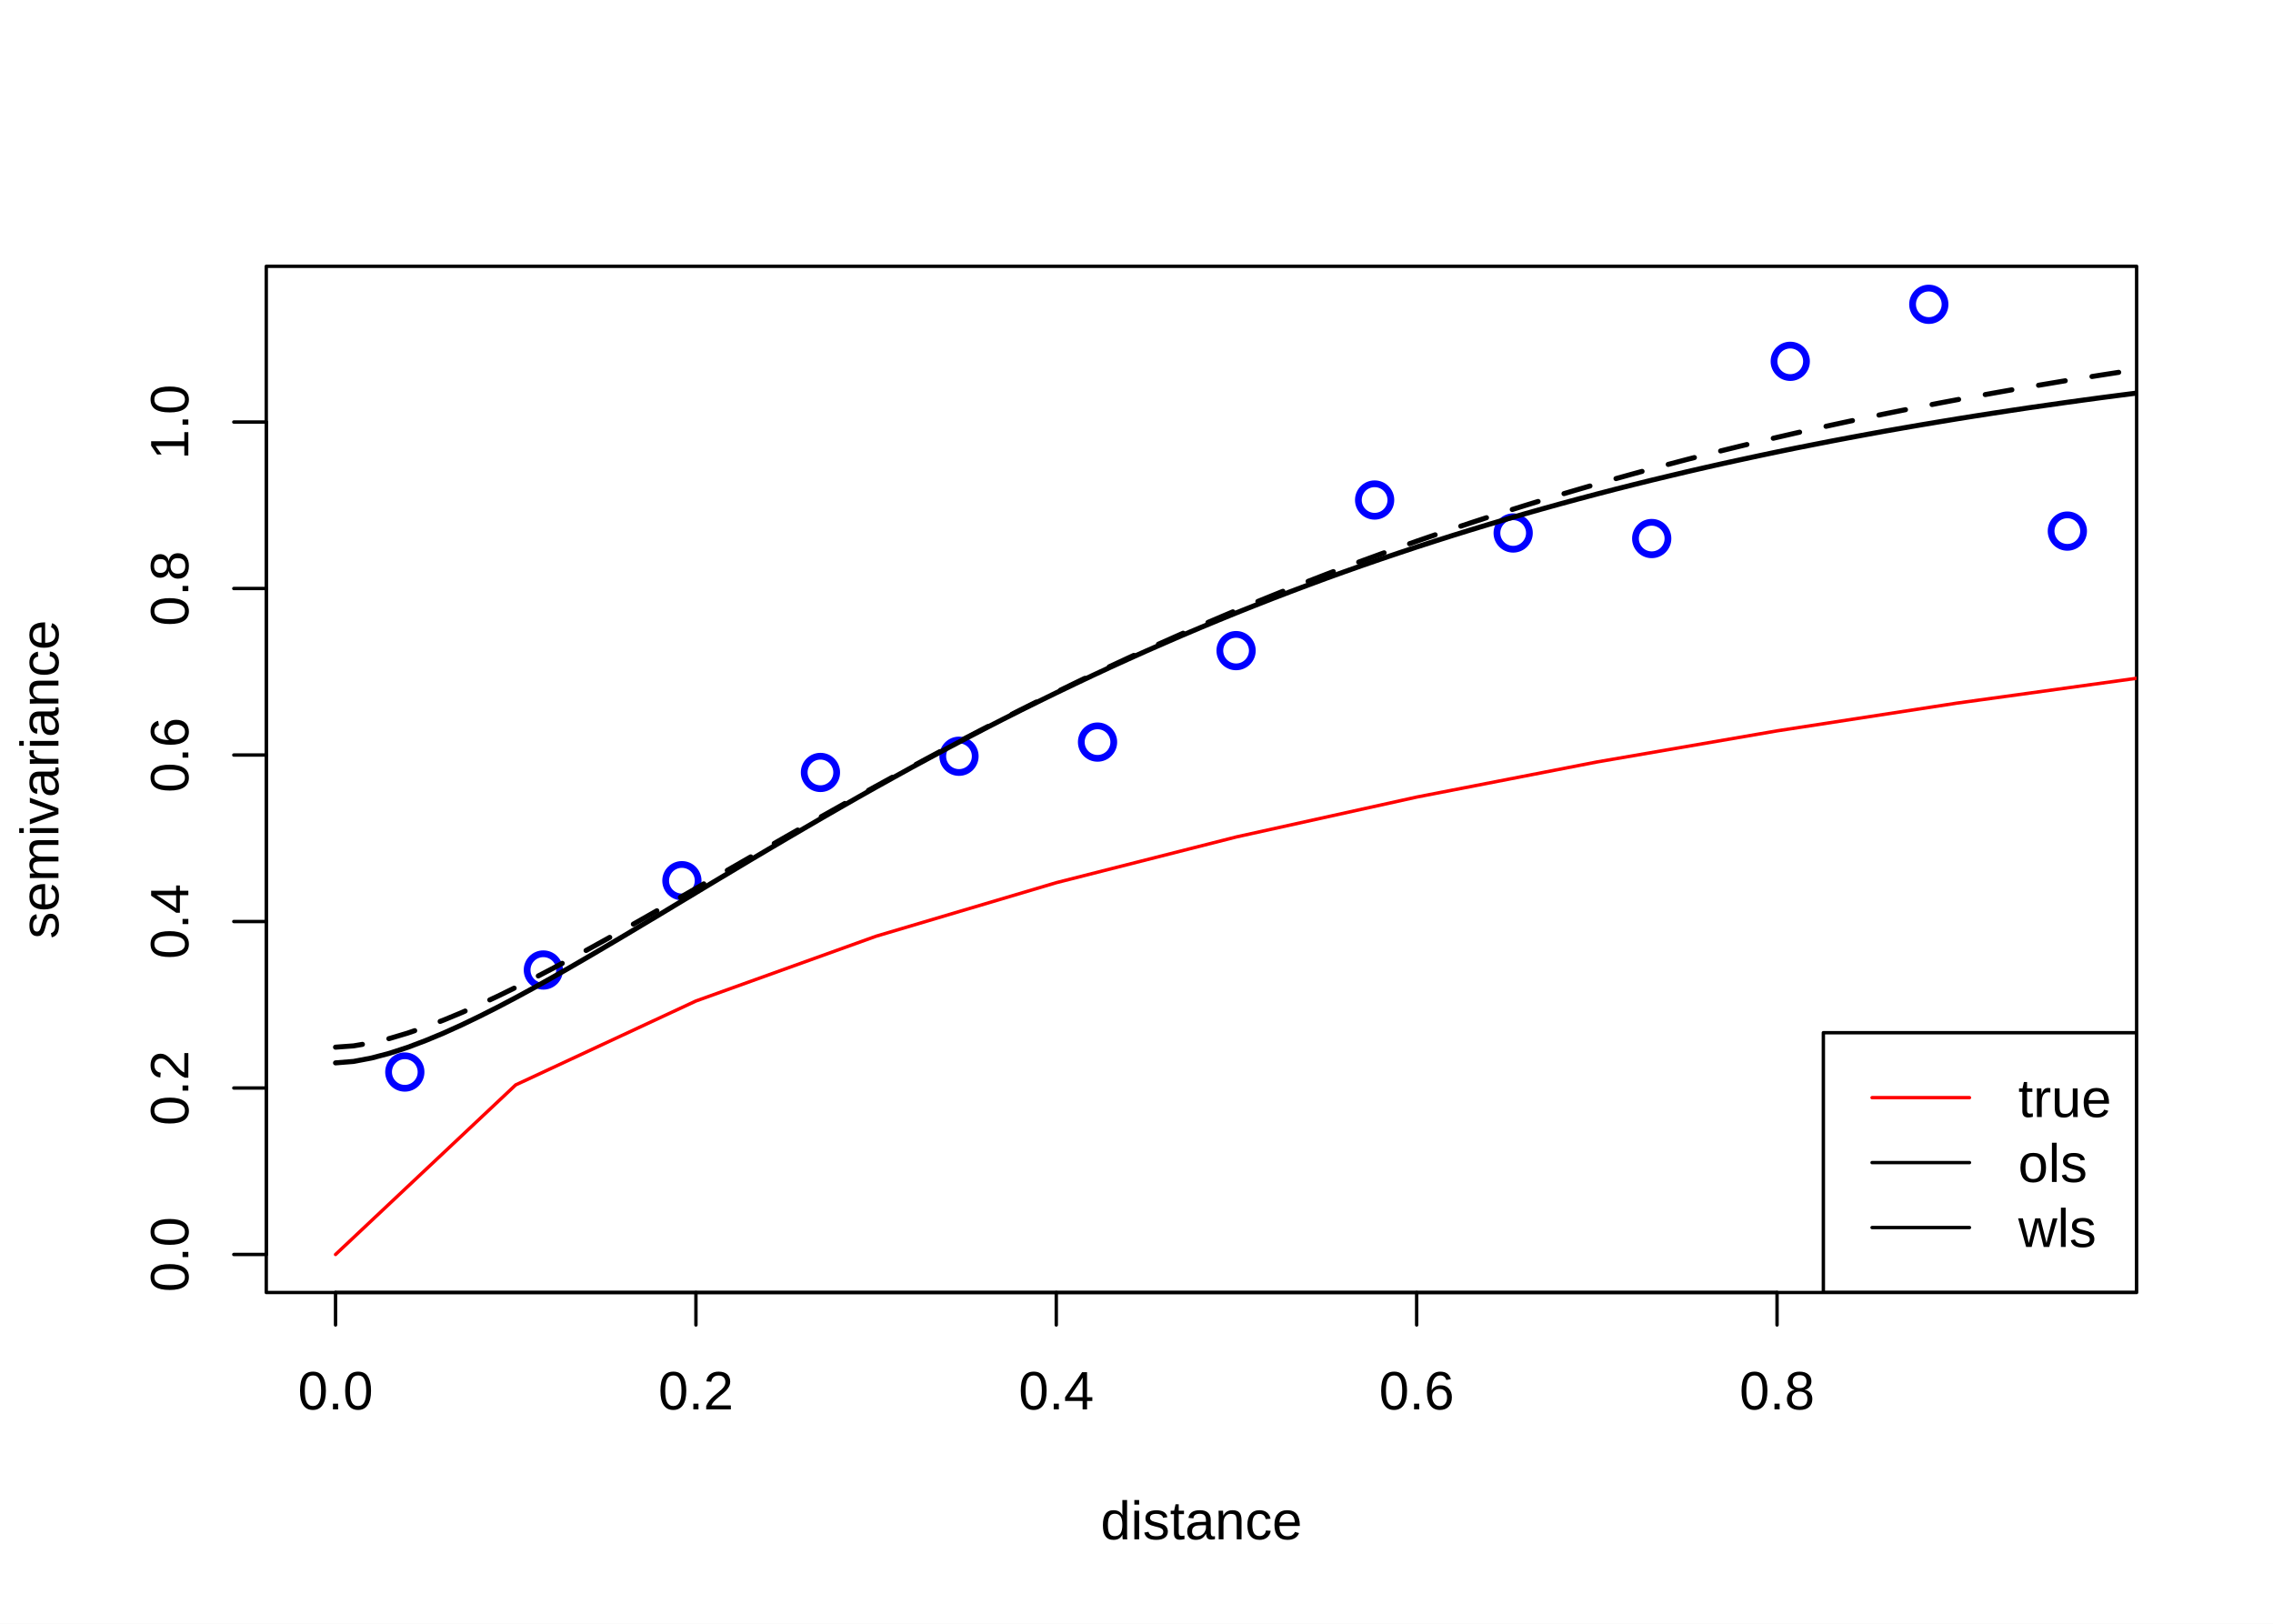
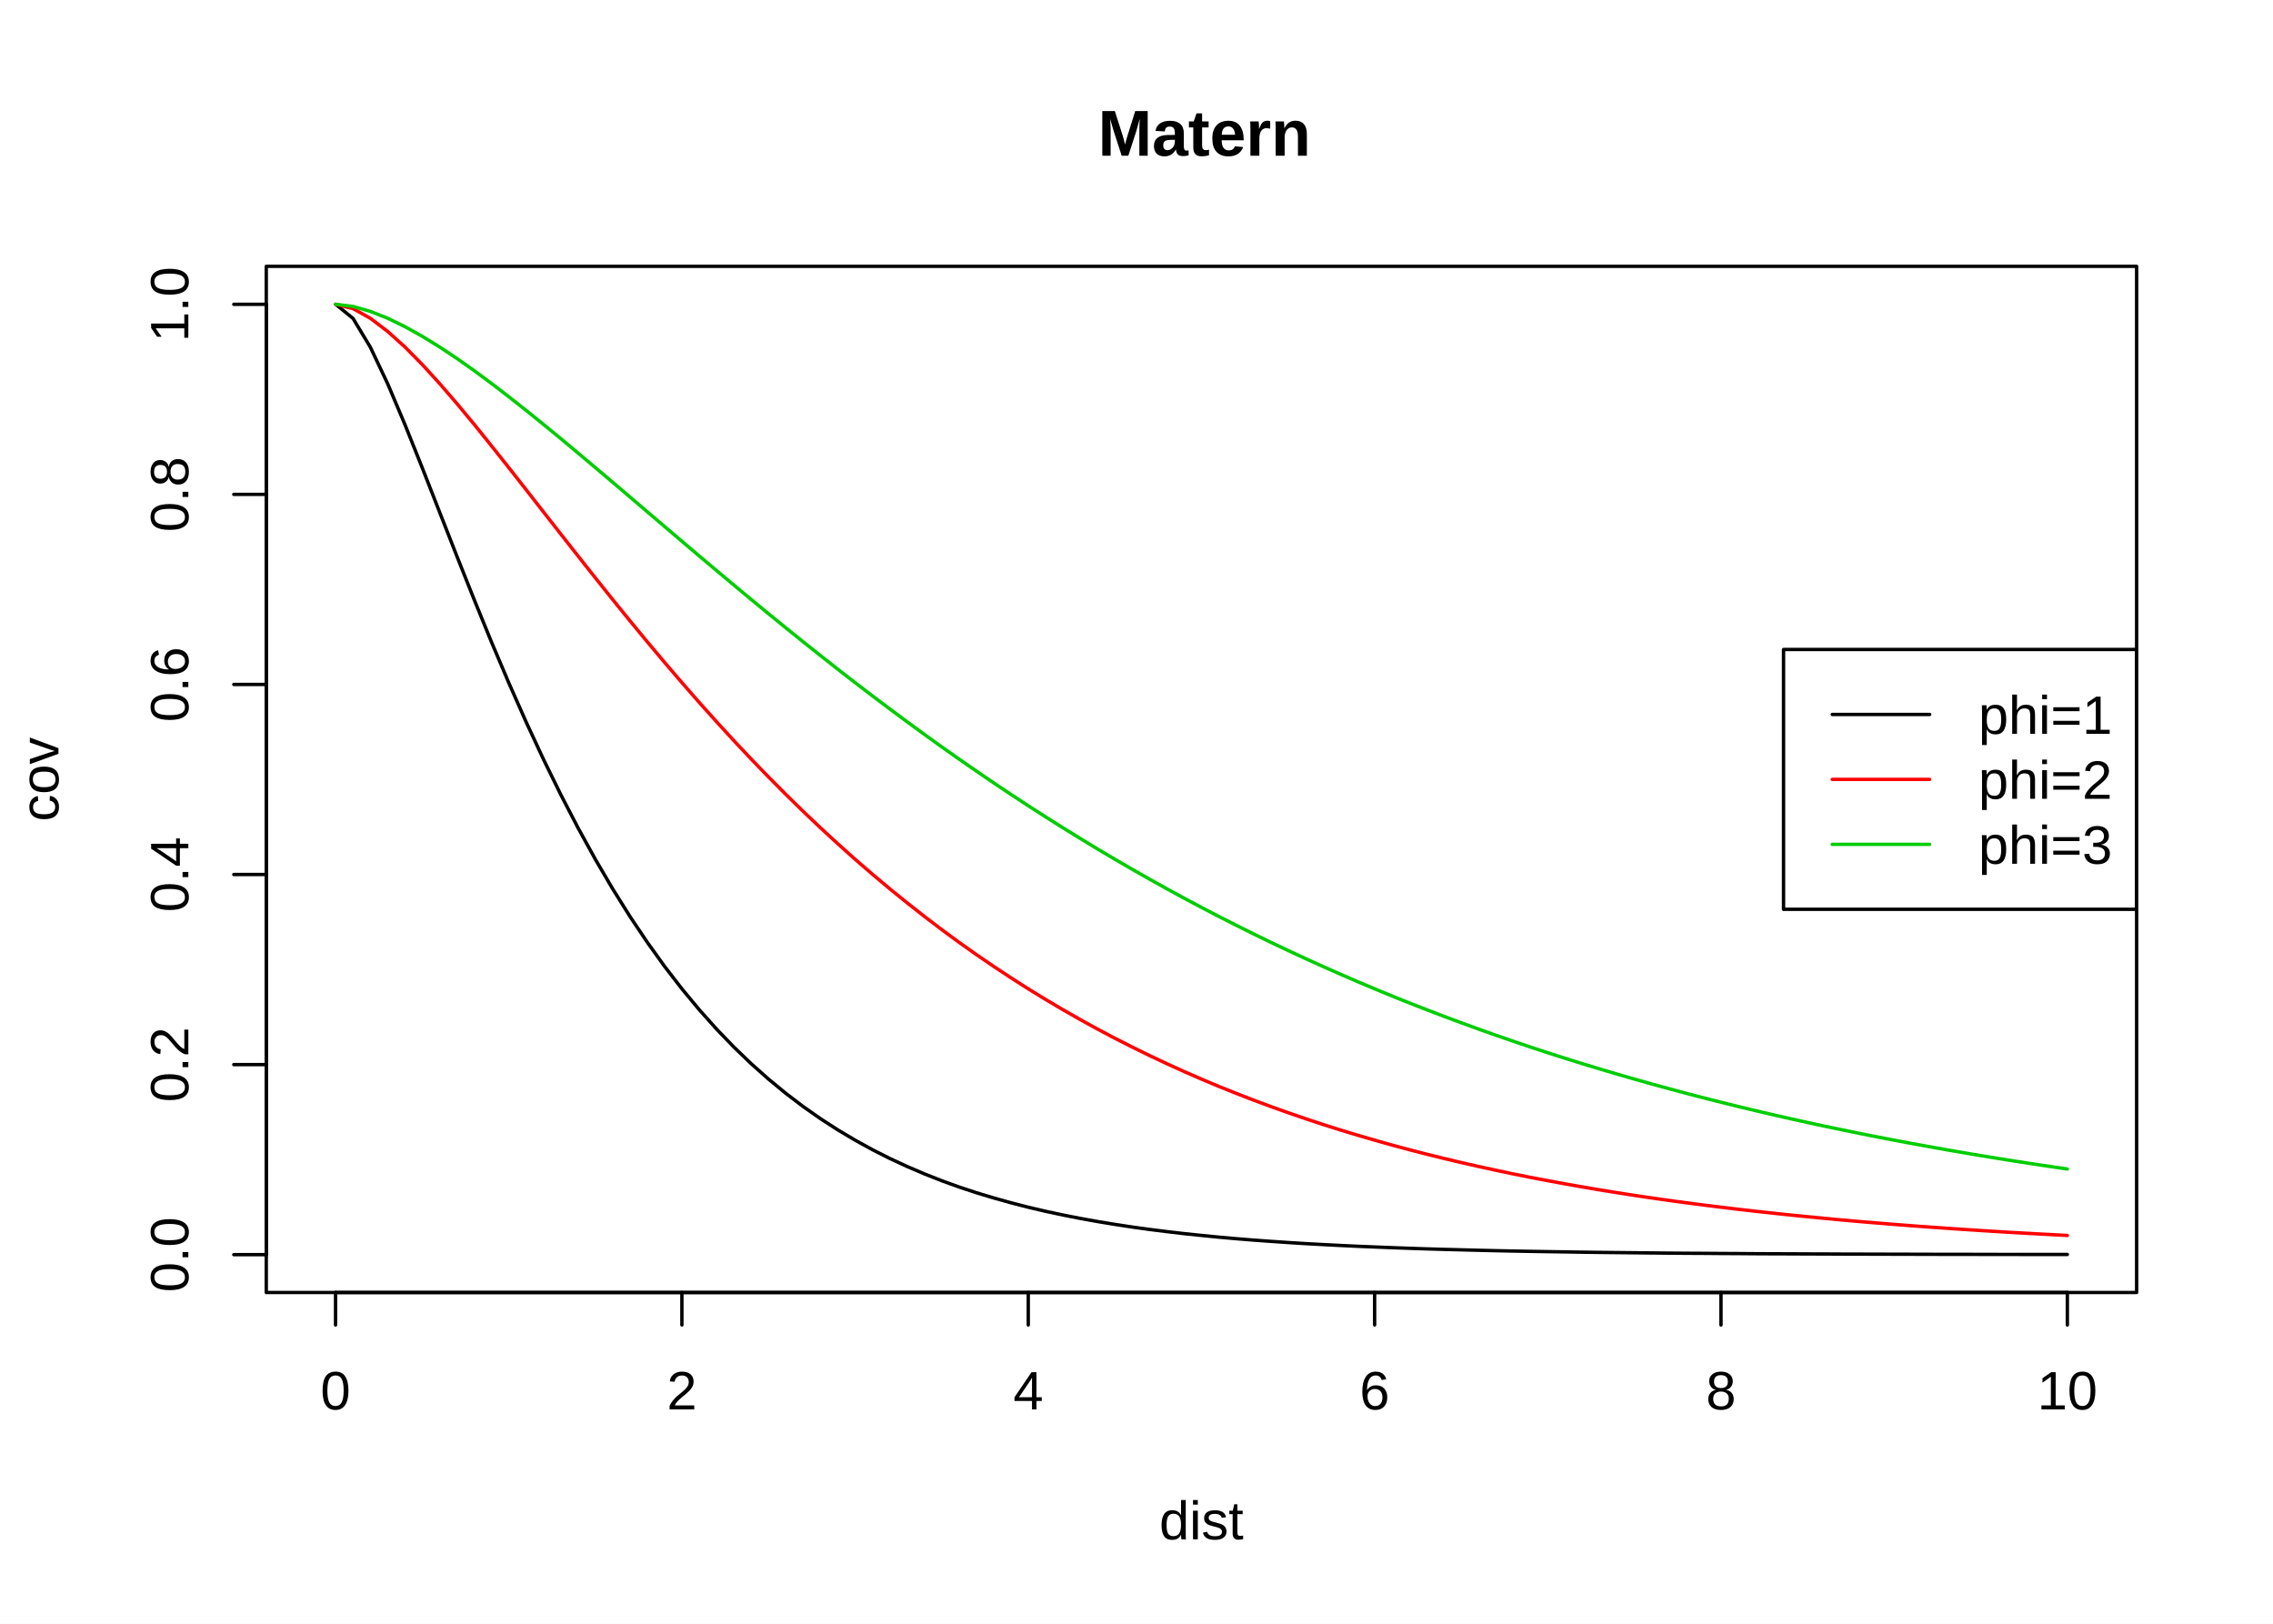
<svg xmlns="http://www.w3.org/2000/svg" viewBox="0 0 504.00 360.00">
  <defs>
    <style type="text/css">
    line, polyline, path, rect, circle {
      fill: none;
      stroke: #000000;
      stroke-linecap: round;
      stroke-linejoin: round;
      stroke-miterlimit: 10.00;
    }
  </style>
  </defs>
  <rect width="100%" height="100%" style="stroke: none; fill: #FFFFFF;" />
  <defs>
    <clipPath id="cpNTkuMDR8NDczLjc2fDI4Ni41Nnw1OS4wNA==">
      <rect x="59.04" y="59.04" width="414.72" height="227.52" />
    </clipPath>
  </defs>
-   <circle cx="89.76" cy="237.68" r="2.70pt" style="stroke-width: 1.50; stroke: #0000FF;" clip-path="url(#cpNTkuMDR8NDczLjc2fDI4Ni41Nnw1OS4wNA==)" />
-   <circle cx="120.48" cy="215.06" r="2.70pt" style="stroke-width: 1.50; stroke: #0000FF;" clip-path="url(#cpNTkuMDR8NDczLjc2fDI4Ni41Nnw1OS4wNA==)" />
-   <circle cx="151.20" cy="195.26" r="2.70pt" style="stroke-width: 1.50; stroke: #0000FF;" clip-path="url(#cpNTkuMDR8NDczLjc2fDI4Ni41Nnw1OS4wNA==)" />
-   <circle cx="181.92" cy="171.26" r="2.70pt" style="stroke-width: 1.50; stroke: #0000FF;" clip-path="url(#cpNTkuMDR8NDczLjc2fDI4Ni41Nnw1OS4wNA==)" />
-   <circle cx="212.64" cy="167.67" r="2.70pt" style="stroke-width: 1.50; stroke: #0000FF;" clip-path="url(#cpNTkuMDR8NDczLjc2fDI4Ni41Nnw1OS4wNA==)" />
-   <circle cx="243.36" cy="164.53" r="2.70pt" style="stroke-width: 1.50; stroke: #0000FF;" clip-path="url(#cpNTkuMDR8NDczLjc2fDI4Ni41Nnw1OS4wNA==)" />
-   <circle cx="274.08" cy="144.25" r="2.70pt" style="stroke-width: 1.50; stroke: #0000FF;" clip-path="url(#cpNTkuMDR8NDczLjc2fDI4Ni41Nnw1OS4wNA==)" />
-   <circle cx="304.80" cy="110.86" r="2.70pt" style="stroke-width: 1.50; stroke: #0000FF;" clip-path="url(#cpNTkuMDR8NDczLjc2fDI4Ni41Nnw1OS4wNA==)" />
-   <circle cx="335.52" cy="118.17" r="2.70pt" style="stroke-width: 1.50; stroke: #0000FF;" clip-path="url(#cpNTkuMDR8NDczLjc2fDI4Ni41Nnw1OS4wNA==)" />
-   <circle cx="366.24" cy="119.40" r="2.70pt" style="stroke-width: 1.50; stroke: #0000FF;" clip-path="url(#cpNTkuMDR8NDczLjc2fDI4Ni41Nnw1OS4wNA==)" />
-   <circle cx="396.96" cy="80.11" r="2.70pt" style="stroke-width: 1.50; stroke: #0000FF;" clip-path="url(#cpNTkuMDR8NDczLjc2fDI4Ni41Nnw1OS4wNA==)" />
-   <circle cx="427.68" cy="67.47" r="2.70pt" style="stroke-width: 1.50; stroke: #0000FF;" clip-path="url(#cpNTkuMDR8NDczLjc2fDI4Ni41Nnw1OS4wNA==)" />
-   <circle cx="458.40" cy="117.75" r="2.70pt" style="stroke-width: 1.50; stroke: #0000FF;" clip-path="url(#cpNTkuMDR8NDczLjc2fDI4Ni41Nnw1OS4wNA==)" />
+   <polyline points="74.44,67.47 78.28,70.60 82.12,76.98 85.96,85.08 89.80,94.16 93.64,103.75 97.48,113.56 101.32,123.35 105.16,132.99 108.99,142.38 112.83,151.43 116.67,160.10 120.51,168.36 124.35,176.19 128.19,183.59 132.03,190.56 135.87,197.10 139.71,203.23 143.55,208.95 147.39,214.30 151.23,219.27 155.07,223.89 158.91,228.19 162.75,232.17 166.59,235.86 170.43,239.27 174.27,242.43 178.11,245.35 181.95,248.04 185.79,250.52 189.63,252.80 193.47,254.91 197.31,256.85 201.15,258.63 204.99,260.27 208.82,261.78 212.66,263.17 216.50,264.44 220.34,265.60 224.18,266.67 228.02,267.66 231.86,268.56 235.70,269.38 239.54,270.14 243.38,270.83 247.22,271.46 251.06,272.05 254.90,272.58 258.74,273.06 262.58,273.51 266.42,273.91 270.26,274.29 274.10,274.63 277.94,274.94 281.78,275.22 285.62,275.48 289.46,275.72 293.30,275.93 297.14,276.13 300.98,276.31 304.82,276.47 308.65,276.62 312.49,276.76 316.33,276.89 320.17,277.00 324.01,277.10 327.85,277.20 331.69,277.29 335.53,277.37 339.37,277.44 343.21,277.50 347.05,277.56 350.89,277.62 354.73,277.67 358.57,277.71 362.41,277.75 366.25,277.79 370.09,277.83 373.93,277.86 377.77,277.88 381.61,277.91 385.45,277.93 389.29,277.96 393.13,277.98 396.97,277.99 400.81,278.01 404.65,278.02 408.48,278.04 412.32,278.05 416.16,278.06 420.00,278.07 423.84,278.08 427.68,278.09 431.52,278.10 435.36,278.10 439.20,278.11 443.04,278.12 446.88,278.12 450.72,278.13 454.56,278.13 458.40,278.13 " style="stroke-width: 0.75;" clip-path="url(#cpNTkuMDR8NDczLjc2fDI4Ni41Nnw1OS4wNA==)" />
  <defs>
    <clipPath id="cpMHw1MDR8MzYwfDA=">
      <rect x="0.00" y="0.00" width="504.00" height="360.00" />
    </clipPath>
  </defs>
-   <line x1="74.40" y1="286.56" x2="394.03" y2="286.56" style="stroke-width: 0.75;" clip-path="url(#cpMHw1MDR8MzYwfDA=)" />
+   <line x1="74.40" y1="286.56" x2="458.40" y2="286.56" style="stroke-width: 0.75;" clip-path="url(#cpMHw1MDR8MzYwfDA=)" />
  <line x1="74.40" y1="286.56" x2="74.40" y2="293.76" style="stroke-width: 0.75;" clip-path="url(#cpMHw1MDR8MzYwfDA=)" />
-   <line x1="154.31" y1="286.56" x2="154.31" y2="293.76" style="stroke-width: 0.75;" clip-path="url(#cpMHw1MDR8MzYwfDA=)" />
-   <line x1="234.21" y1="286.56" x2="234.21" y2="293.76" style="stroke-width: 0.75;" clip-path="url(#cpMHw1MDR8MzYwfDA=)" />
-   <line x1="314.12" y1="286.56" x2="314.12" y2="293.76" style="stroke-width: 0.75;" clip-path="url(#cpMHw1MDR8MzYwfDA=)" />
-   <line x1="394.03" y1="286.56" x2="394.03" y2="293.76" style="stroke-width: 0.75;" clip-path="url(#cpMHw1MDR8MzYwfDA=)" />
+   <line x1="151.20" y1="286.56" x2="151.20" y2="293.76" style="stroke-width: 0.75;" clip-path="url(#cpMHw1MDR8MzYwfDA=)" />
+   <line x1="228.00" y1="286.56" x2="228.00" y2="293.76" style="stroke-width: 0.75;" clip-path="url(#cpMHw1MDR8MzYwfDA=)" />
+   <line x1="304.80" y1="286.56" x2="304.80" y2="293.76" style="stroke-width: 0.75;" clip-path="url(#cpMHw1MDR8MzYwfDA=)" />
+   <line x1="381.60" y1="286.56" x2="381.60" y2="293.76" style="stroke-width: 0.75;" clip-path="url(#cpMHw1MDR8MzYwfDA=)" />
+   <line x1="458.40" y1="286.56" x2="458.40" y2="293.76" style="stroke-width: 0.75;" clip-path="url(#cpMHw1MDR8MzYwfDA=)" />
  <g clip-path="url(#cpMHw1MDR8MzYwfDA=)">
-     <text x="66.06" y="312.48" style="font-size: 12.00px; font-family: Arial;" textLength="16.68px" lengthAdjust="spacingAndGlyphs">0.0</text>
+     <text x="71.06" y="312.48" style="font-size: 12.00px; font-family: Arial;" textLength="6.67px" lengthAdjust="spacingAndGlyphs">0</text>
  </g>
  <g clip-path="url(#cpMHw1MDR8MzYwfDA=)">
-     <text x="145.97" y="312.48" style="font-size: 12.00px; font-family: Arial;" textLength="16.68px" lengthAdjust="spacingAndGlyphs">0.2</text>
+     <text x="147.86" y="312.48" style="font-size: 12.00px; font-family: Arial;" textLength="6.67px" lengthAdjust="spacingAndGlyphs">2</text>
  </g>
  <g clip-path="url(#cpMHw1MDR8MzYwfDA=)">
-     <text x="225.87" y="312.48" style="font-size: 12.00px; font-family: Arial;" textLength="16.68px" lengthAdjust="spacingAndGlyphs">0.4</text>
+     <text x="224.66" y="312.48" style="font-size: 12.00px; font-family: Arial;" textLength="6.67px" lengthAdjust="spacingAndGlyphs">4</text>
  </g>
  <g clip-path="url(#cpMHw1MDR8MzYwfDA=)">
-     <text x="305.78" y="312.48" style="font-size: 12.00px; font-family: Arial;" textLength="16.68px" lengthAdjust="spacingAndGlyphs">0.6</text>
+     <text x="301.46" y="312.48" style="font-size: 12.00px; font-family: Arial;" textLength="6.67px" lengthAdjust="spacingAndGlyphs">6</text>
  </g>
  <g clip-path="url(#cpMHw1MDR8MzYwfDA=)">
-     <text x="385.69" y="312.48" style="font-size: 12.00px; font-family: Arial;" textLength="16.68px" lengthAdjust="spacingAndGlyphs">0.8</text>
-   </g>
-   <line x1="59.04" y1="278.13" x2="59.04" y2="93.57" style="stroke-width: 0.75;" clip-path="url(#cpMHw1MDR8MzYwfDA=)" />
-   <line x1="59.04" y1="278.13" x2="51.84" y2="278.13" style="stroke-width: 0.75;" clip-path="url(#cpMHw1MDR8MzYwfDA=)" />
-   <line x1="59.04" y1="241.22" x2="51.84" y2="241.22" style="stroke-width: 0.75;" clip-path="url(#cpMHw1MDR8MzYwfDA=)" />
-   <line x1="59.04" y1="204.31" x2="51.84" y2="204.31" style="stroke-width: 0.75;" clip-path="url(#cpMHw1MDR8MzYwfDA=)" />
-   <line x1="59.04" y1="167.40" x2="51.84" y2="167.40" style="stroke-width: 0.75;" clip-path="url(#cpMHw1MDR8MzYwfDA=)" />
-   <line x1="59.04" y1="130.48" x2="51.84" y2="130.48" style="stroke-width: 0.75;" clip-path="url(#cpMHw1MDR8MzYwfDA=)" />
-   <line x1="59.04" y1="93.57" x2="51.84" y2="93.57" style="stroke-width: 0.75;" clip-path="url(#cpMHw1MDR8MzYwfDA=)" />
-   <g clip-path="url(#cpMHw1MDR8MzYwfDA=)">
-     <text transform="translate(41.76,286.47) rotate(-90)" style="font-size: 12.00px; font-family: Arial;" textLength="16.68px" lengthAdjust="spacingAndGlyphs">0.0</text>
+     <text x="378.26" y="312.48" style="font-size: 12.00px; font-family: Arial;" textLength="6.67px" lengthAdjust="spacingAndGlyphs">8</text>
  </g>
  <g clip-path="url(#cpMHw1MDR8MzYwfDA=)">
-     <text transform="translate(41.76,249.56) rotate(-90)" style="font-size: 12.00px; font-family: Arial;" textLength="16.68px" lengthAdjust="spacingAndGlyphs">0.2</text>
+     <text x="451.73" y="312.48" style="font-size: 12.00px; font-family: Arial;" textLength="13.35px" lengthAdjust="spacingAndGlyphs">10</text>
+   </g>
+   <line x1="59.04" y1="278.17" x2="59.04" y2="67.47" style="stroke-width: 0.75;" clip-path="url(#cpMHw1MDR8MzYwfDA=)" />
+   <line x1="59.04" y1="278.17" x2="51.84" y2="278.17" style="stroke-width: 0.75;" clip-path="url(#cpMHw1MDR8MzYwfDA=)" />
+   <line x1="59.04" y1="236.03" x2="51.84" y2="236.03" style="stroke-width: 0.75;" clip-path="url(#cpMHw1MDR8MzYwfDA=)" />
+   <line x1="59.04" y1="193.89" x2="51.84" y2="193.89" style="stroke-width: 0.75;" clip-path="url(#cpMHw1MDR8MzYwfDA=)" />
+   <line x1="59.04" y1="151.75" x2="51.84" y2="151.75" style="stroke-width: 0.75;" clip-path="url(#cpMHw1MDR8MzYwfDA=)" />
+   <line x1="59.04" y1="109.61" x2="51.84" y2="109.61" style="stroke-width: 0.75;" clip-path="url(#cpMHw1MDR8MzYwfDA=)" />
+   <line x1="59.04" y1="67.47" x2="51.84" y2="67.47" style="stroke-width: 0.75;" clip-path="url(#cpMHw1MDR8MzYwfDA=)" />
+   <g clip-path="url(#cpMHw1MDR8MzYwfDA=)">
+     <text transform="translate(41.76,286.51) rotate(-90)" style="font-size: 12.00px; font-family: Arial;" textLength="16.68px" lengthAdjust="spacingAndGlyphs">0.0</text>
  </g>
  <g clip-path="url(#cpMHw1MDR8MzYwfDA=)">
-     <text transform="translate(41.76,212.65) rotate(-90)" style="font-size: 12.00px; font-family: Arial;" textLength="16.68px" lengthAdjust="spacingAndGlyphs">0.4</text>
+     <text transform="translate(41.76,244.37) rotate(-90)" style="font-size: 12.00px; font-family: Arial;" textLength="16.68px" lengthAdjust="spacingAndGlyphs">0.2</text>
  </g>
  <g clip-path="url(#cpMHw1MDR8MzYwfDA=)">
-     <text transform="translate(41.76,175.74) rotate(-90)" style="font-size: 12.00px; font-family: Arial;" textLength="16.68px" lengthAdjust="spacingAndGlyphs">0.6</text>
+     <text transform="translate(41.76,202.23) rotate(-90)" style="font-size: 12.00px; font-family: Arial;" textLength="16.68px" lengthAdjust="spacingAndGlyphs">0.4</text>
  </g>
  <g clip-path="url(#cpMHw1MDR8MzYwfDA=)">
-     <text transform="translate(41.76,138.82) rotate(-90)" style="font-size: 12.00px; font-family: Arial;" textLength="16.68px" lengthAdjust="spacingAndGlyphs">0.8</text>
+     <text transform="translate(41.76,160.09) rotate(-90)" style="font-size: 12.00px; font-family: Arial;" textLength="16.68px" lengthAdjust="spacingAndGlyphs">0.6</text>
  </g>
  <g clip-path="url(#cpMHw1MDR8MzYwfDA=)">
-     <text transform="translate(41.76,101.91) rotate(-90)" style="font-size: 12.00px; font-family: Arial;" textLength="16.68px" lengthAdjust="spacingAndGlyphs">1.0</text>
+     <text transform="translate(41.76,117.95) rotate(-90)" style="font-size: 12.00px; font-family: Arial;" textLength="16.68px" lengthAdjust="spacingAndGlyphs">0.8</text>
+   </g>
+   <g clip-path="url(#cpMHw1MDR8MzYwfDA=)">
+     <text transform="translate(41.76,75.81) rotate(-90)" style="font-size: 12.00px; font-family: Arial;" textLength="16.68px" lengthAdjust="spacingAndGlyphs">1.0</text>
  </g>
  <polyline points="59.04,286.56 473.76,286.56 473.76,59.04 59.04,59.04 59.04,286.56 " style="stroke-width: 0.75;" clip-path="url(#cpMHw1MDR8MzYwfDA=)" />
  <g clip-path="url(#cpMHw1MDR8MzYwfDA=)">
-     <text x="244.05" y="341.28" style="font-size: 12.00px; font-family: Arial;" textLength="44.70px" lengthAdjust="spacingAndGlyphs">distance</text>
+     <text x="243.45" y="34.53" style="font-size: 14.40px; font-weight: bold; font-family: Arial;" textLength="45.90px" lengthAdjust="spacingAndGlyphs">Matern</text>
  </g>
  <g clip-path="url(#cpMHw1MDR8MzYwfDA=)">
-     <text transform="translate(12.96,208.15) rotate(-90)" style="font-size: 12.00px; font-family: Arial;" textLength="70.69px" lengthAdjust="spacingAndGlyphs">semivariance</text>
+     <text x="257.06" y="341.28" style="font-size: 12.00px; font-family: Arial;" textLength="18.67px" lengthAdjust="spacingAndGlyphs">dist</text>
+   </g>
+   <g clip-path="url(#cpMHw1MDR8MzYwfDA=)">
+     <text transform="translate(12.96,182.14) rotate(-90)" style="font-size: 12.00px; font-family: Arial;" textLength="18.67px" lengthAdjust="spacingAndGlyphs">cov</text>
  </g>
  <defs>
    <clipPath id="cpNTkuMDR8NDczLjc2fDI4Ni41Nnw1OS4wNA==">
      <rect x="59.04" y="59.04" width="414.72" height="227.52" />
    </clipPath>
  </defs>
-   <polyline points="74.40,278.13 114.35,240.53 154.31,221.93 194.26,207.57 234.21,195.70 274.17,185.55 314.12,176.72 354.07,168.94 394.03,162.04 433.98,155.88 473.93,150.36 " style="stroke-width: 0.75; stroke: #FF0000;" clip-path="url(#cpNTkuMDR8NDczLjc2fDI4Ni41Nnw1OS4wNA==)" />
-   <polyline points="74.40,235.65 78.40,235.33 82.39,234.57 86.39,233.51 90.38,232.21 94.38,230.70 98.37,229.04 102.37,227.23 106.36,225.31 110.36,223.29 114.35,221.19 118.35,219.02 122.34,216.79 126.34,214.51 130.33,212.20 134.33,209.85 138.33,207.49 142.32,205.10 146.32,202.71 150.31,200.31 154.31,197.90 158.30,195.50 162.30,193.11 166.29,190.72 170.29,188.35 174.28,186.00 178.28,183.66 182.27,181.34 186.27,179.04 190.26,176.76 194.26,174.51 198.26,172.29 202.25,170.09 206.25,167.93 210.24,165.79 214.24,163.68 218.23,161.60 222.23,159.55 226.22,157.53 230.22,155.55 234.21,153.60 238.21,151.68 242.20,149.79 246.20,147.93 250.20,146.11 254.19,144.32 258.19,142.57 262.18,140.84 266.18,139.15 270.17,137.49 274.17,135.86 278.16,134.27 282.16,132.70 286.15,131.17 290.15,129.67 294.14,128.19 298.14,126.75 302.13,125.34 306.13,123.96 310.13,122.61 314.12,121.28 318.12,119.99 322.11,118.72 326.11,117.48 330.10,116.27 334.10,115.08 338.09,113.92 342.09,112.79 346.08,111.68 350.08,110.60 354.07,109.54 358.07,108.50 362.06,107.49 366.06,106.50 370.06,105.54 374.05,104.59 378.05,103.67 382.04,102.77 386.04,101.90 390.03,101.04 394.03,100.20 398.02,99.38 402.02,98.59 406.01,97.81 410.01,97.05 414.00,96.31 418.00,95.58 421.99,94.88 425.99,94.19 429.99,93.52 433.98,92.86 437.98,92.22 441.97,91.60 445.97,90.99 449.96,90.39 453.96,89.82 457.95,89.25 461.95,88.70 465.94,88.16 469.94,87.64 473.93,87.13 " style="stroke-width: 1.12;" clip-path="url(#cpNTkuMDR8NDczLjc2fDI4Ni41Nnw1OS4wNA==)" />
-   <polyline points="74.40,232.17 78.40,231.88 82.39,231.20 86.39,230.24 90.38,229.05 94.38,227.68 98.37,226.16 102.37,224.50 106.36,222.73 110.36,220.87 114.35,218.92 118.35,216.90 122.34,214.82 126.34,212.69 130.33,210.52 134.33,208.31 138.33,206.08 142.32,203.82 146.32,201.55 150.31,199.26 154.31,196.97 158.30,194.67 162.30,192.37 166.29,190.08 170.29,187.79 174.28,185.50 178.28,183.23 182.27,180.97 186.27,178.73 190.26,176.50 194.26,174.30 198.26,172.11 202.25,169.94 206.25,167.79 210.24,165.67 214.24,163.57 218.23,161.50 222.23,159.45 226.22,157.42 230.22,155.43 234.21,153.46 238.21,151.52 242.20,149.60 246.20,147.72 250.20,145.86 254.19,144.03 258.19,142.23 262.18,140.46 266.18,138.71 270.17,137.00 274.17,135.31 278.16,133.65 282.16,132.02 286.15,130.42 290.15,128.85 294.14,127.30 298.14,125.79 302.13,124.30 306.13,122.84 310.13,121.40 314.12,119.99 318.12,118.61 322.11,117.25 326.11,115.92 330.10,114.62 334.10,113.34 338.09,112.09 342.09,110.86 346.08,109.65 350.08,108.47 354.07,107.31 358.07,106.18 362.06,105.07 366.06,103.98 370.06,102.92 374.05,101.87 378.05,100.85 382.04,99.85 386.04,98.87 390.03,97.91 394.03,96.97 398.02,96.05 402.02,95.15 406.01,94.27 410.01,93.41 414.00,92.57 418.00,91.74 421.99,90.94 425.99,90.15 429.99,89.37 433.98,88.62 437.98,87.88 441.97,87.16 445.97,86.45 449.96,85.76 453.96,85.09 457.95,84.42 461.95,83.78 465.94,83.15 469.94,82.53 473.93,81.93 " style="stroke-width: 1.12; stroke-dasharray: 6.00,6.00;" clip-path="url(#cpNTkuMDR8NDczLjc2fDI4Ni41Nnw1OS4wNA==)" />
-   <rect x="404.30" y="228.96" width="69.46" height="57.60" style="stroke-width: 0.75;" clip-path="url(#cpNTkuMDR8NDczLjc2fDI4Ni41Nnw1OS4wNA==)" />
-   <line x1="415.10" y1="243.36" x2="436.70" y2="243.36" style="stroke-width: 0.75; stroke: #FF0000;" clip-path="url(#cpNTkuMDR8NDczLjc2fDI4Ni41Nnw1OS4wNA==)" />
-   <line x1="415.10" y1="257.76" x2="436.70" y2="257.76" style="stroke-width: 0.75;" clip-path="url(#cpNTkuMDR8NDczLjc2fDI4Ni41Nnw1OS4wNA==)" />
-   <line x1="415.10" y1="272.16" x2="436.70" y2="272.16" style="stroke-width: 0.75;" clip-path="url(#cpNTkuMDR8NDczLjc2fDI4Ni41Nnw1OS4wNA==)" />
+   <polyline points="74.44,67.47 78.28,68.43 82.12,70.57 85.96,73.48 89.80,76.94 93.64,80.83 97.48,85.04 101.32,89.49 105.16,94.11 108.99,98.87 112.83,103.70 116.67,108.59 120.51,113.51 124.35,118.42 128.19,123.30 132.03,128.15 135.87,132.95 139.71,137.68 143.55,142.33 147.39,146.90 151.23,151.38 155.07,155.77 158.91,160.05 162.75,164.24 166.59,168.32 170.43,172.29 174.27,176.15 178.11,179.91 181.95,183.56 185.79,187.09 189.63,190.53 193.47,193.85 197.31,197.07 201.15,200.18 204.99,203.20 208.82,206.11 212.66,208.93 216.50,211.65 220.34,214.27 224.18,216.80 228.02,219.25 231.86,221.60 235.70,223.87 239.54,226.06 243.38,228.17 247.22,230.20 251.06,232.15 254.90,234.03 258.74,235.84 262.58,237.58 266.42,239.26 270.26,240.87 274.10,242.41 277.94,243.90 281.78,245.33 285.62,246.70 289.46,248.02 293.30,249.29 297.14,250.51 300.98,251.67 304.82,252.79 308.65,253.87 312.49,254.90 316.33,255.89 320.17,256.84 324.01,257.75 327.85,258.62 331.69,259.46 335.53,260.27 339.37,261.04 343.21,261.77 347.05,262.48 350.89,263.16 354.73,263.81 358.57,264.43 362.41,265.03 366.25,265.60 370.09,266.15 373.93,266.67 377.77,267.17 381.61,267.65 385.45,268.11 389.29,268.55 393.13,268.97 396.97,269.38 400.81,269.76 404.65,270.13 408.48,270.49 412.32,270.83 416.16,271.15 420.00,271.46 423.84,271.76 427.68,272.04 431.52,272.31 435.36,272.57 439.20,272.82 443.04,273.06 446.88,273.29 450.72,273.50 454.56,273.71 458.40,273.91 " style="stroke-width: 0.75; stroke: #FF0000;" clip-path="url(#cpNTkuMDR8NDczLjc2fDI4Ni41Nnw1OS4wNA==)" />
+   <polyline points="74.44,67.47 78.28,67.94 82.12,69.04 85.96,70.56 89.80,72.43 93.64,74.57 97.48,76.93 101.32,79.48 105.16,82.19 108.99,85.02 112.83,87.97 116.67,91.00 120.51,94.10 124.35,97.25 128.19,100.46 132.03,103.69 135.87,106.94 139.71,110.21 143.55,113.49 147.39,116.76 151.23,120.03 155.07,123.29 158.91,126.52 162.75,129.74 166.59,132.93 170.43,136.09 174.27,139.22 178.11,142.31 181.95,145.37 185.79,148.39 189.63,151.37 193.47,154.30 197.31,157.19 201.15,160.04 204.99,162.84 208.82,165.60 212.66,168.30 216.50,170.96 220.34,173.58 224.18,176.14 228.02,178.66 231.86,181.12 235.70,183.54 239.54,185.91 243.38,188.24 247.22,190.51 251.06,192.74 254.90,194.92 258.74,197.06 262.58,199.15 266.42,201.19 270.26,203.19 274.10,205.14 277.94,207.05 281.78,208.92 285.62,210.74 289.46,212.52 293.30,214.26 297.14,215.96 300.98,217.62 304.82,219.24 308.65,220.82 312.49,222.36 316.33,223.86 320.17,225.33 324.01,226.76 327.85,228.16 331.69,229.52 335.53,230.85 339.37,232.15 343.21,233.41 347.05,234.64 350.89,235.84 354.73,237.00 358.57,238.14 362.41,239.25 366.25,240.33 370.09,241.38 373.93,242.41 377.77,243.41 381.61,244.38 385.45,245.33 389.29,246.25 393.13,247.15 396.97,248.02 400.81,248.87 404.65,249.70 408.48,250.50 412.32,251.29 416.16,252.05 420.00,252.79 423.84,253.51 427.68,254.21 431.52,254.90 435.36,255.56 439.20,256.21 443.04,256.84 446.88,257.45 450.72,258.04 454.56,258.62 458.40,259.18 " style="stroke-width: 0.75; stroke: #00CD00;" clip-path="url(#cpNTkuMDR8NDczLjc2fDI4Ni41Nnw1OS4wNA==)" />
+   <rect x="395.47" y="144.00" width="78.29" height="57.60" style="stroke-width: 0.75;" clip-path="url(#cpNTkuMDR8NDczLjc2fDI4Ni41Nnw1OS4wNA==)" />
+   <line x1="406.27" y1="158.40" x2="427.87" y2="158.40" style="stroke-width: 0.75;" clip-path="url(#cpNTkuMDR8NDczLjc2fDI4Ni41Nnw1OS4wNA==)" />
+   <line x1="406.27" y1="172.80" x2="427.87" y2="172.80" style="stroke-width: 0.75; stroke: #FF0000;" clip-path="url(#cpNTkuMDR8NDczLjc2fDI4Ni41Nnw1OS4wNA==)" />
+   <line x1="406.27" y1="187.20" x2="427.87" y2="187.20" style="stroke-width: 0.75; stroke: #00CD00;" clip-path="url(#cpNTkuMDR8NDczLjc2fDI4Ni41Nnw1OS4wNA==)" />
  <g clip-path="url(#cpNTkuMDR8NDczLjc2fDI4Ni41Nnw1OS4wNA==)">
-     <text x="447.50" y="247.66" style="font-size: 12.00px; font-family: Arial;" textLength="20.68px" lengthAdjust="spacingAndGlyphs">true</text>
+     <text x="438.67" y="162.70" style="font-size: 12.00px; font-family: Arial;" textLength="29.70px" lengthAdjust="spacingAndGlyphs">phi=1</text>
  </g>
  <g clip-path="url(#cpNTkuMDR8NDczLjc2fDI4Ni41Nnw1OS4wNA==)">
-     <text x="447.50" y="262.06" style="font-size: 12.00px; font-family: Arial;" textLength="15.34px" lengthAdjust="spacingAndGlyphs">ols</text>
+     <text x="438.67" y="177.10" style="font-size: 12.00px; font-family: Arial;" textLength="29.70px" lengthAdjust="spacingAndGlyphs">phi=2</text>
  </g>
  <g clip-path="url(#cpNTkuMDR8NDczLjc2fDI4Ni41Nnw1OS4wNA==)">
-     <text x="447.50" y="276.46" style="font-size: 12.00px; font-family: Arial;" textLength="17.33px" lengthAdjust="spacingAndGlyphs">wls</text>
+     <text x="438.67" y="191.50" style="font-size: 12.00px; font-family: Arial;" textLength="29.70px" lengthAdjust="spacingAndGlyphs">phi=3</text>
  </g>
</svg>
